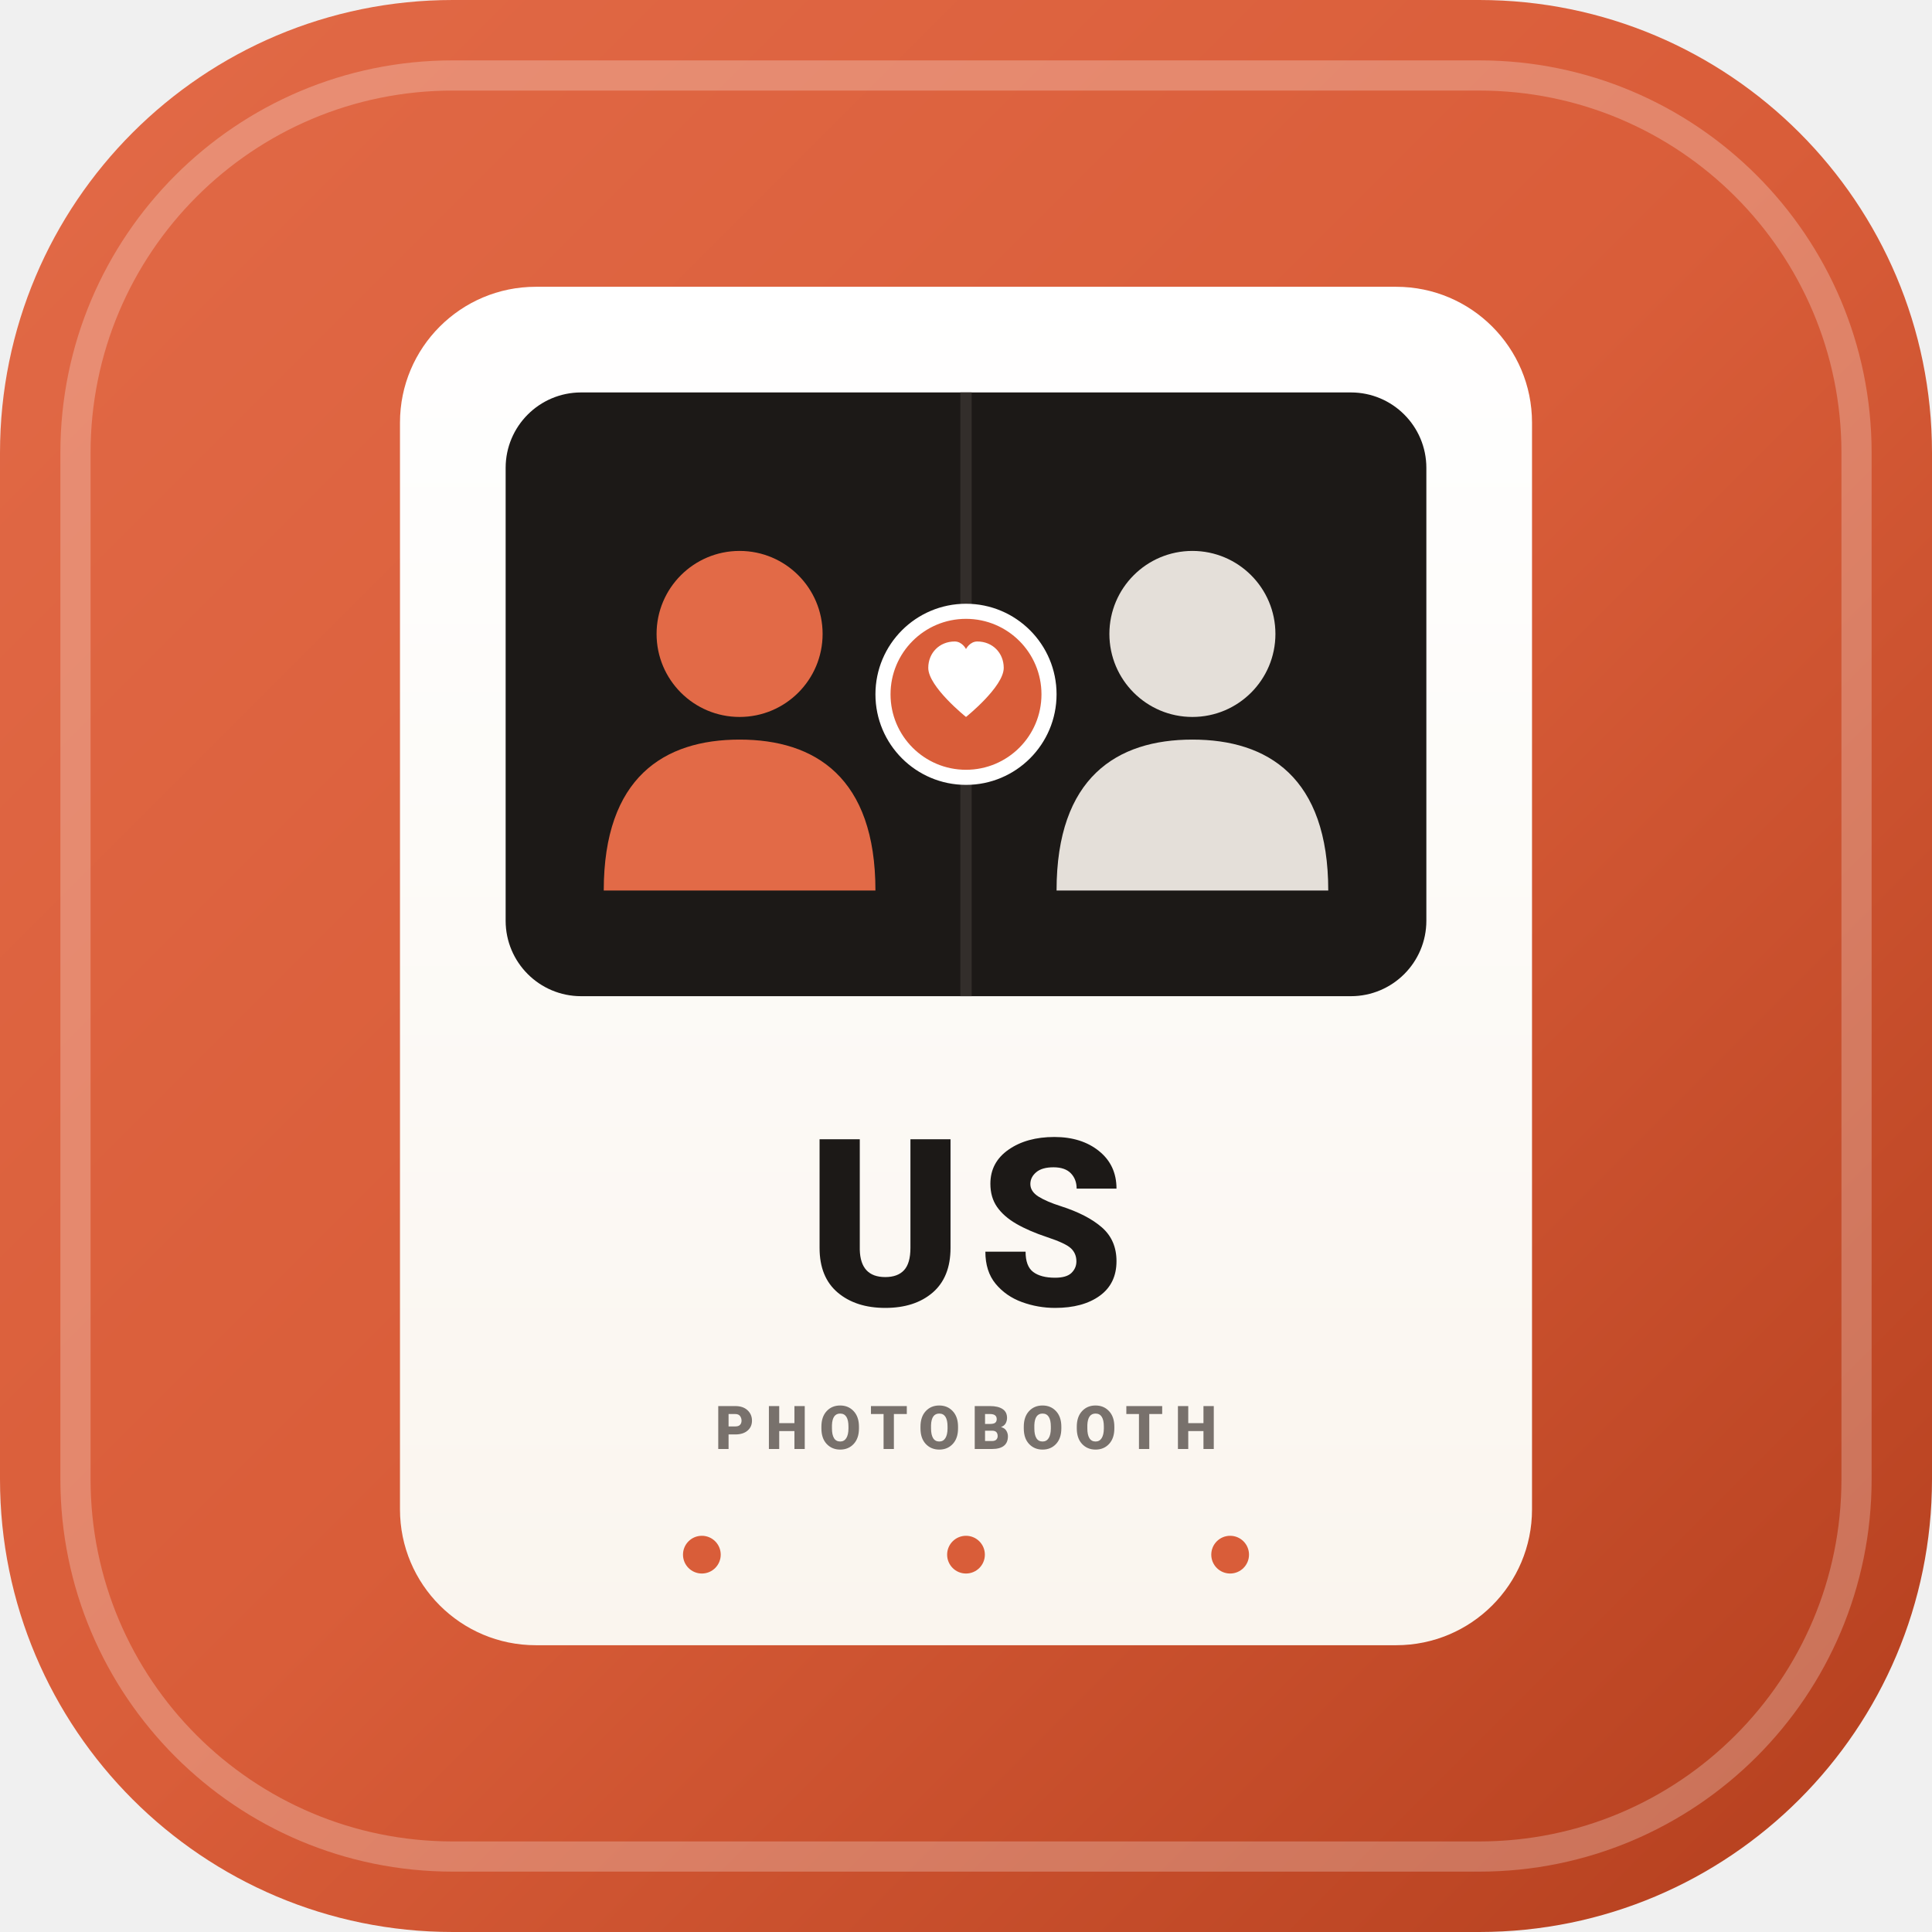
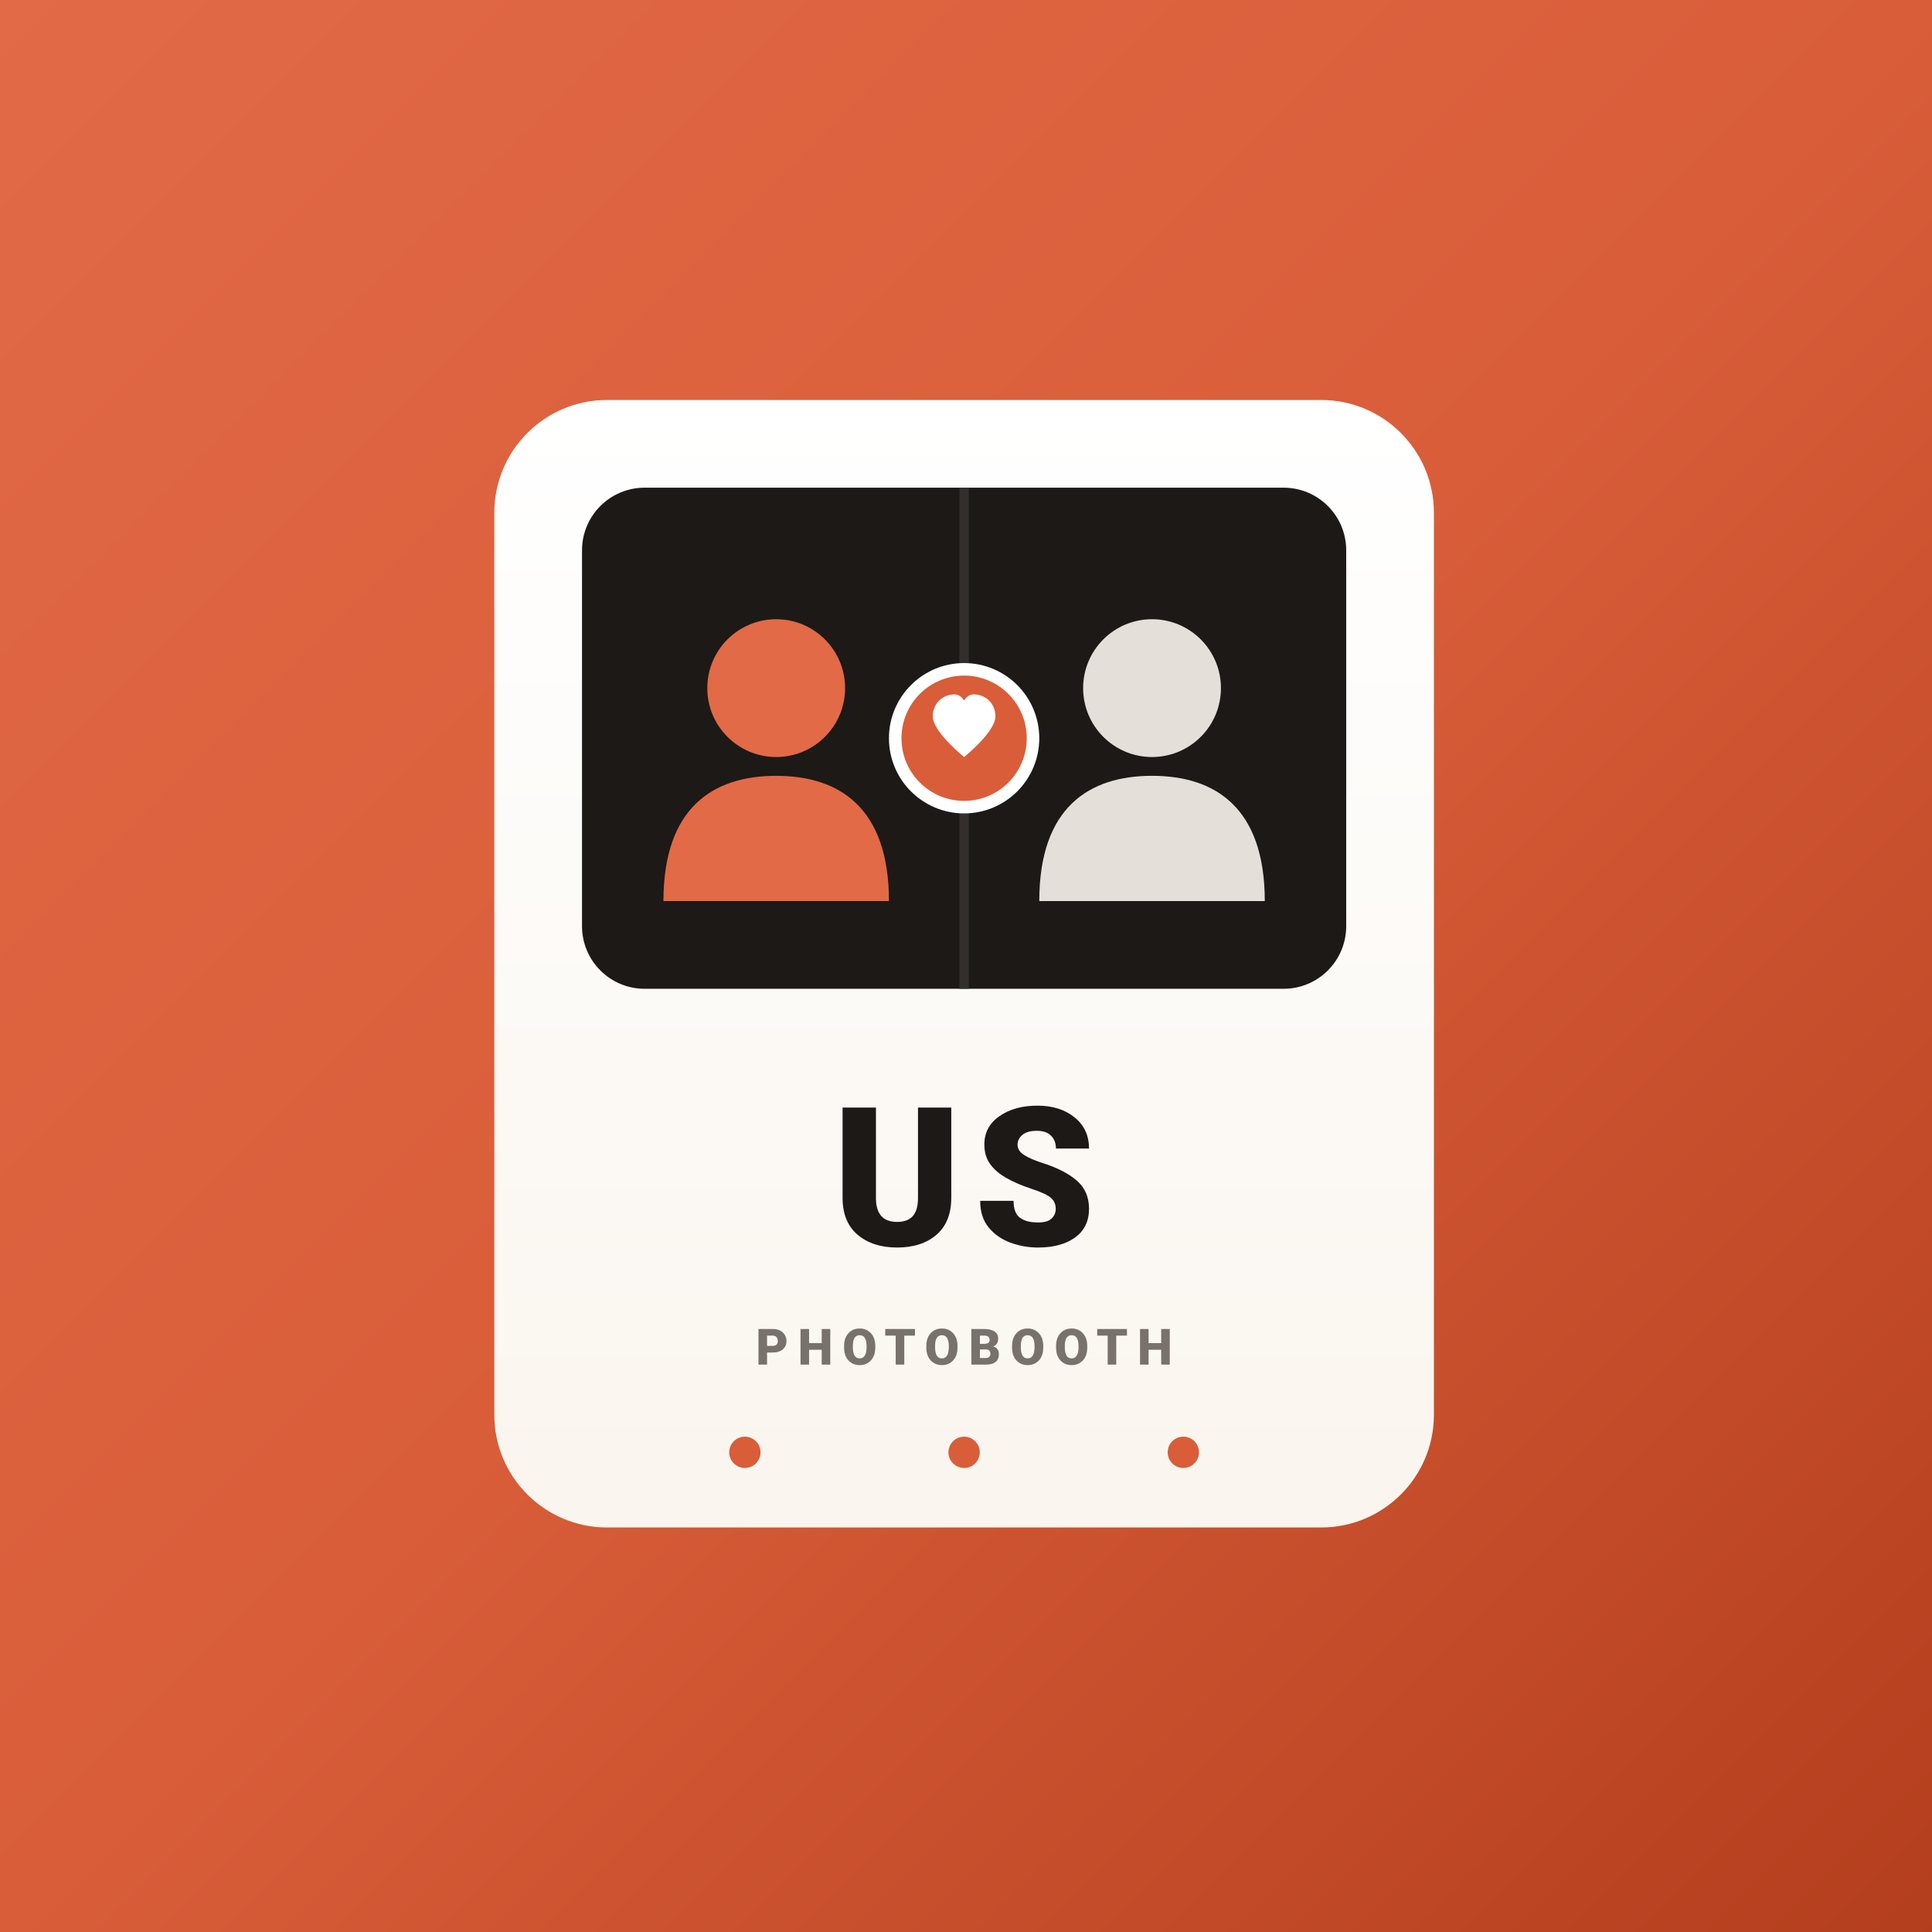
<svg xmlns="http://www.w3.org/2000/svg" viewBox="0 0 512 512" width="512" height="512">
  <defs>
-     <linearGradient id="bgGrad" x1="0%" y1="0%" x2="100%" y2="100%">
+     <linearGradient id="bgGradMask" x1="0%" y1="0%" x2="100%" y2="100%">
      <stop offset="0%" stop-color="#E26A47" />
      <stop offset="50%" stop-color="#D95D39" />
      <stop offset="100%" stop-color="#B33E1D" />
    </linearGradient>
-     <linearGradient id="cardGrad" x1="0%" y1="0%" x2="0%" y2="100%">
+     <linearGradient id="cardGradMask" x1="0%" y1="0%" x2="0%" y2="100%">
      <stop offset="0%" stop-color="#FFFFFF" />
      <stop offset="100%" stop-color="#FAF5EE" />
    </linearGradient>
  </defs>
-   <rect width="512" height="512" rx="120" fill="url(#bgGrad)" />
-   <rect x="20" y="20" width="472" height="472" rx="100" fill="none" stroke="#FFFFFF" stroke-opacity="0.25" stroke-width="8" />
-   <g transform="translate(106, 76)">
-     <rect x="0" y="0" width="300" height="360" rx="36" fill="url(#cardGrad)" />
+   <rect width="512" height="512" fill="url(#bgGradMask)" />
+   <g transform="translate(131, 106) scale(0.83)">
+     <rect x="0" y="0" width="300" height="360" rx="36" fill="url(#cardGradMask)" />
    <rect x="28" y="28" width="244" height="160" rx="20" fill="#1C1917" />
    <line x1="150" y1="28" x2="150" y2="188" stroke="#332E2B" stroke-width="3" />
    <circle cx="90" cy="92" r="22" fill="#E26A47" />
    <path d="M54 160 C54 130 70 120 90 120 C110 120 126 130 126 160 Z" fill="#E26A47" />
    <circle cx="210" cy="92" r="22" fill="#FAF5EE" fill-opacity="0.9" />
    <path d="M174 160 C174 130 190 120 210 120 C230 120 246 130 246 160 Z" fill="#FAF5EE" fill-opacity="0.9" />
    <g transform="translate(150, 108)">
      <circle cx="0" cy="0" r="22" fill="#D95D39" stroke="#FFFFFF" stroke-width="4" />
      <path d="M0 6 C0 6 -10 -2 -10 -7 C-10 -11 -7 -14 -3 -14 C-1 -14 0 -12 0 -12 C0 -12 1 -14 3 -14 C7 -14 10 -11 10 -7 C10 -2 0 6 0 6 Z" fill="#FFFFFF" />
    </g>
    <text x="150" y="270" font-family="-apple-system, BlinkMacSystemFont, 'Segoe UI', Roboto, 'Playfair Display', serif" font-size="62" font-weight="900" fill="#1C1917" text-anchor="middle" letter-spacing="4">US</text>
    <text x="150" y="308" font-family="-apple-system, BlinkMacSystemFont, 'Segoe UI', Roboto, 'Plus Jakarta Sans', sans-serif" font-size="16" font-weight="800" fill="#78716C" text-anchor="middle" letter-spacing="3">PHOTOBOOTH</text>
    <circle cx="80" cy="336" r="5" fill="#D95D39" />
    <circle cx="150" cy="336" r="5" fill="#D95D39" />
    <circle cx="220" cy="336" r="5" fill="#D95D39" />
  </g>
</svg>
